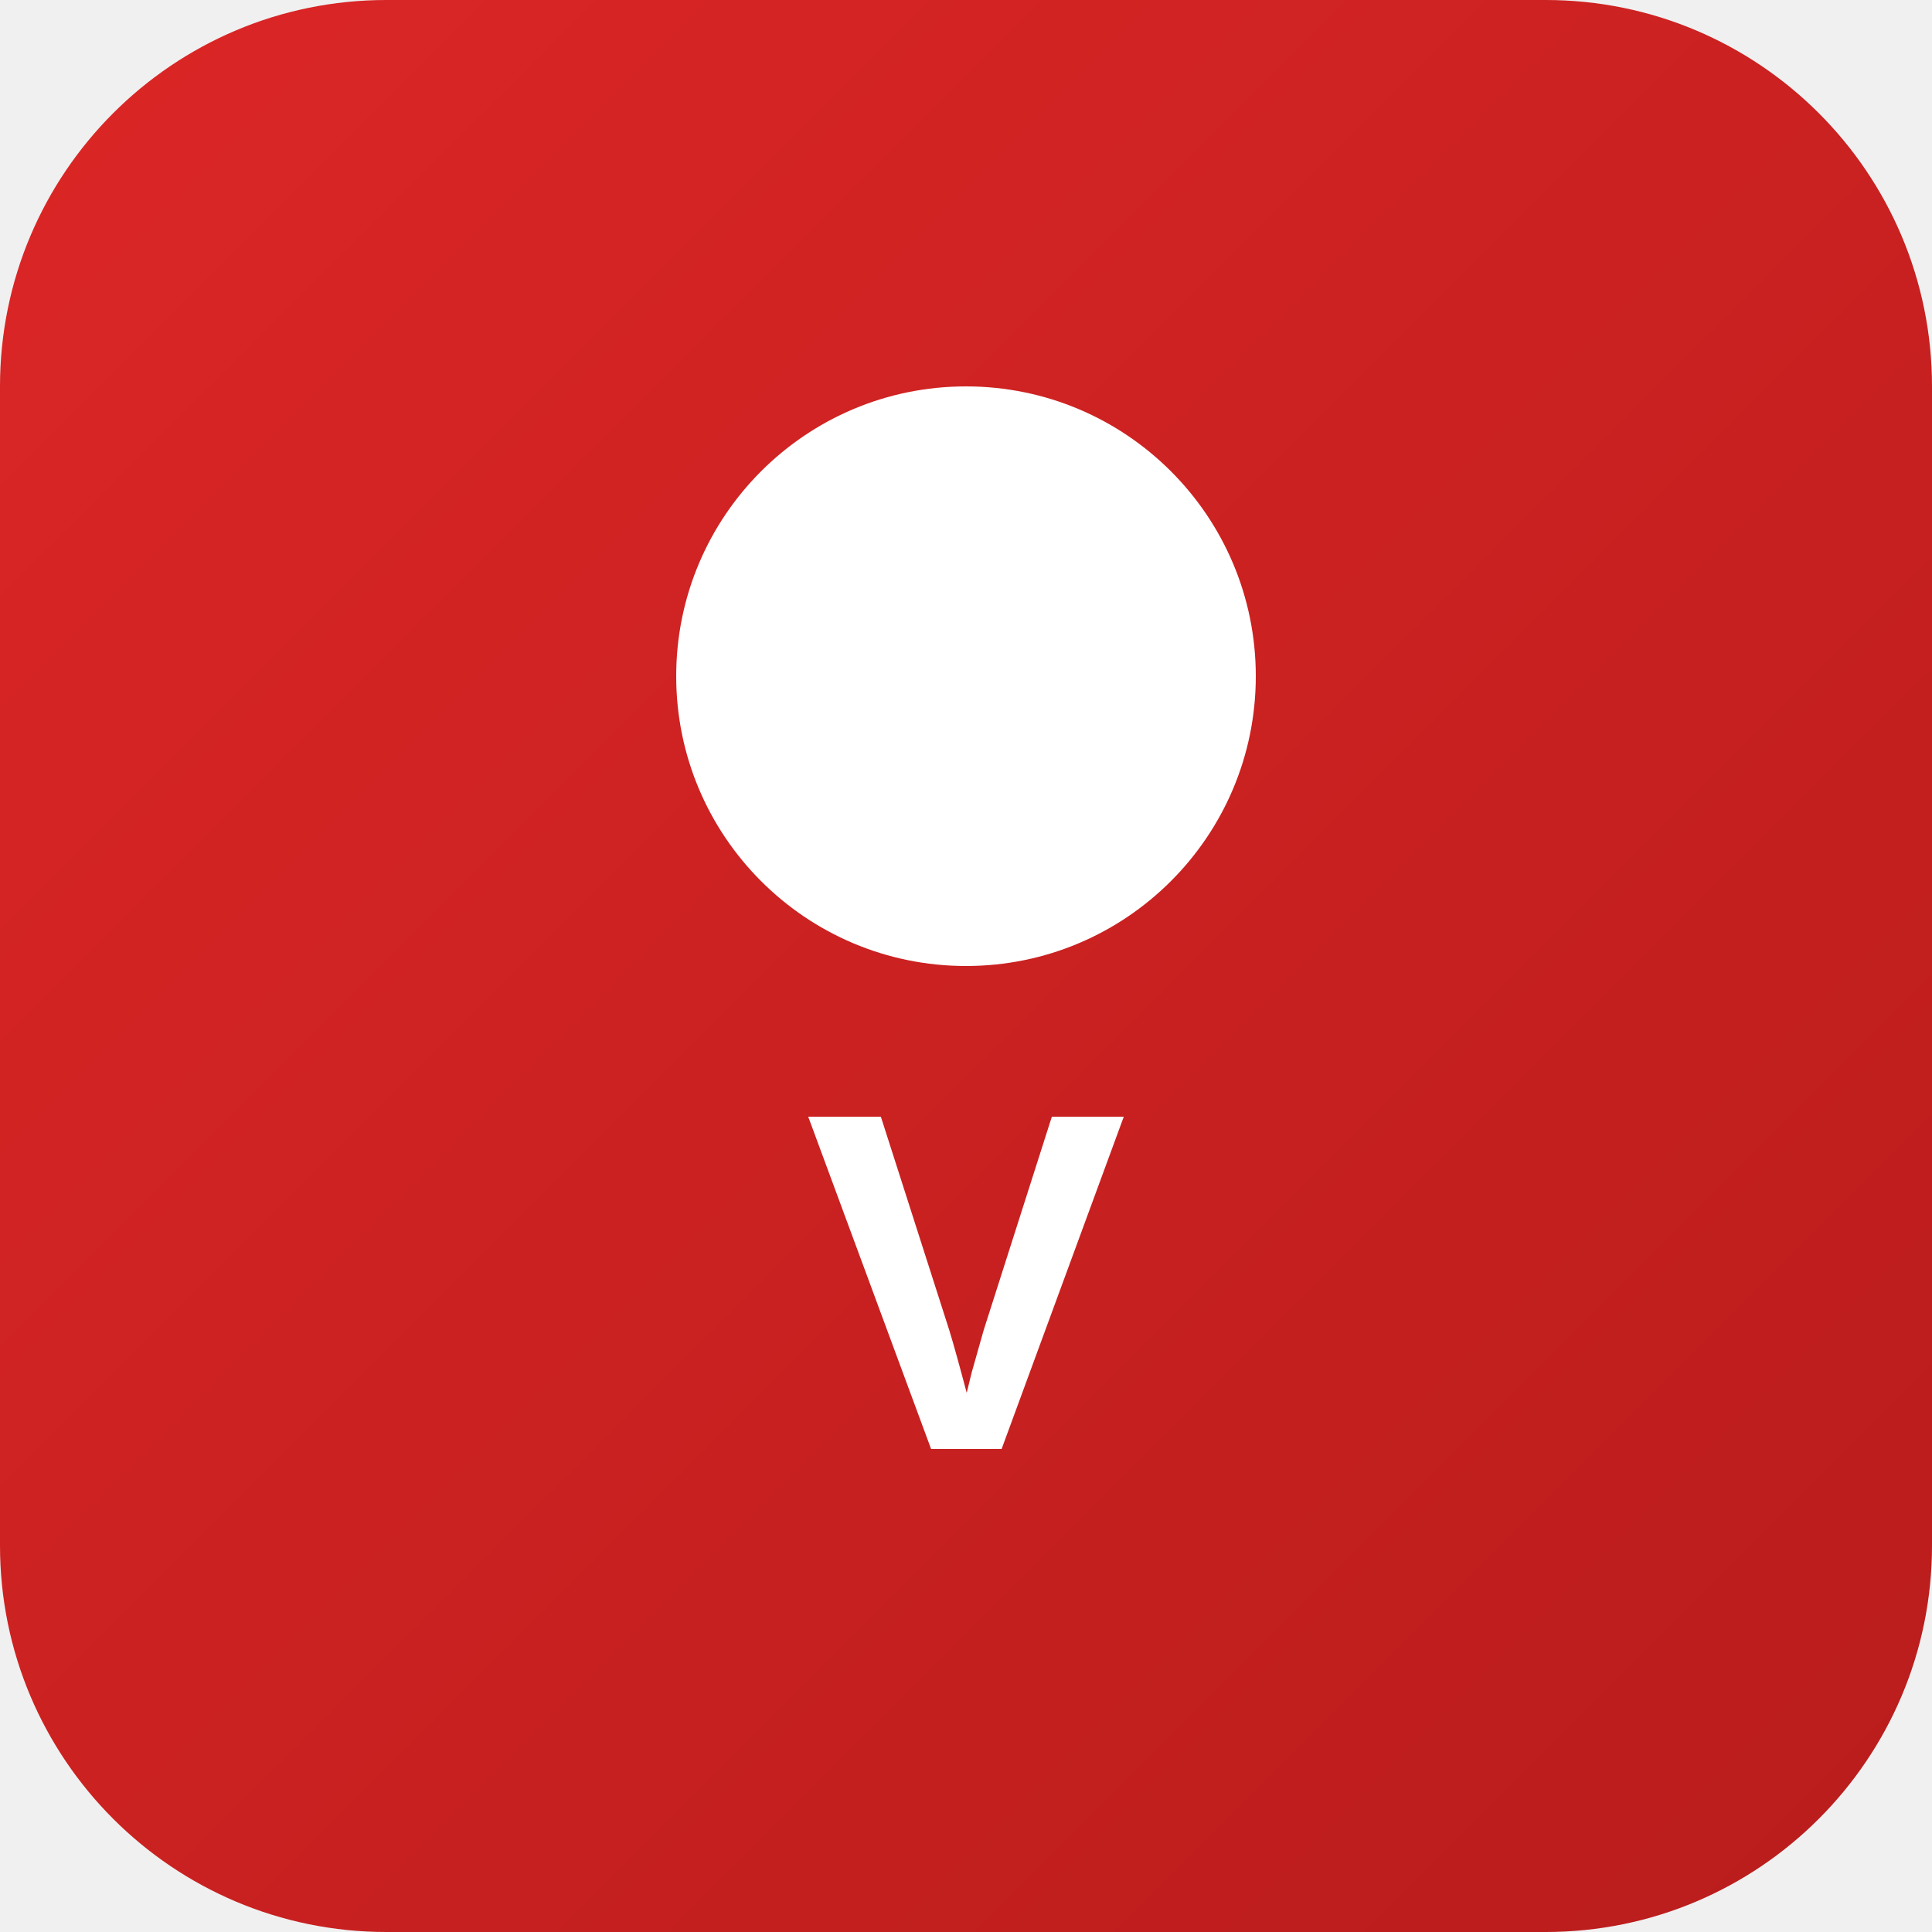
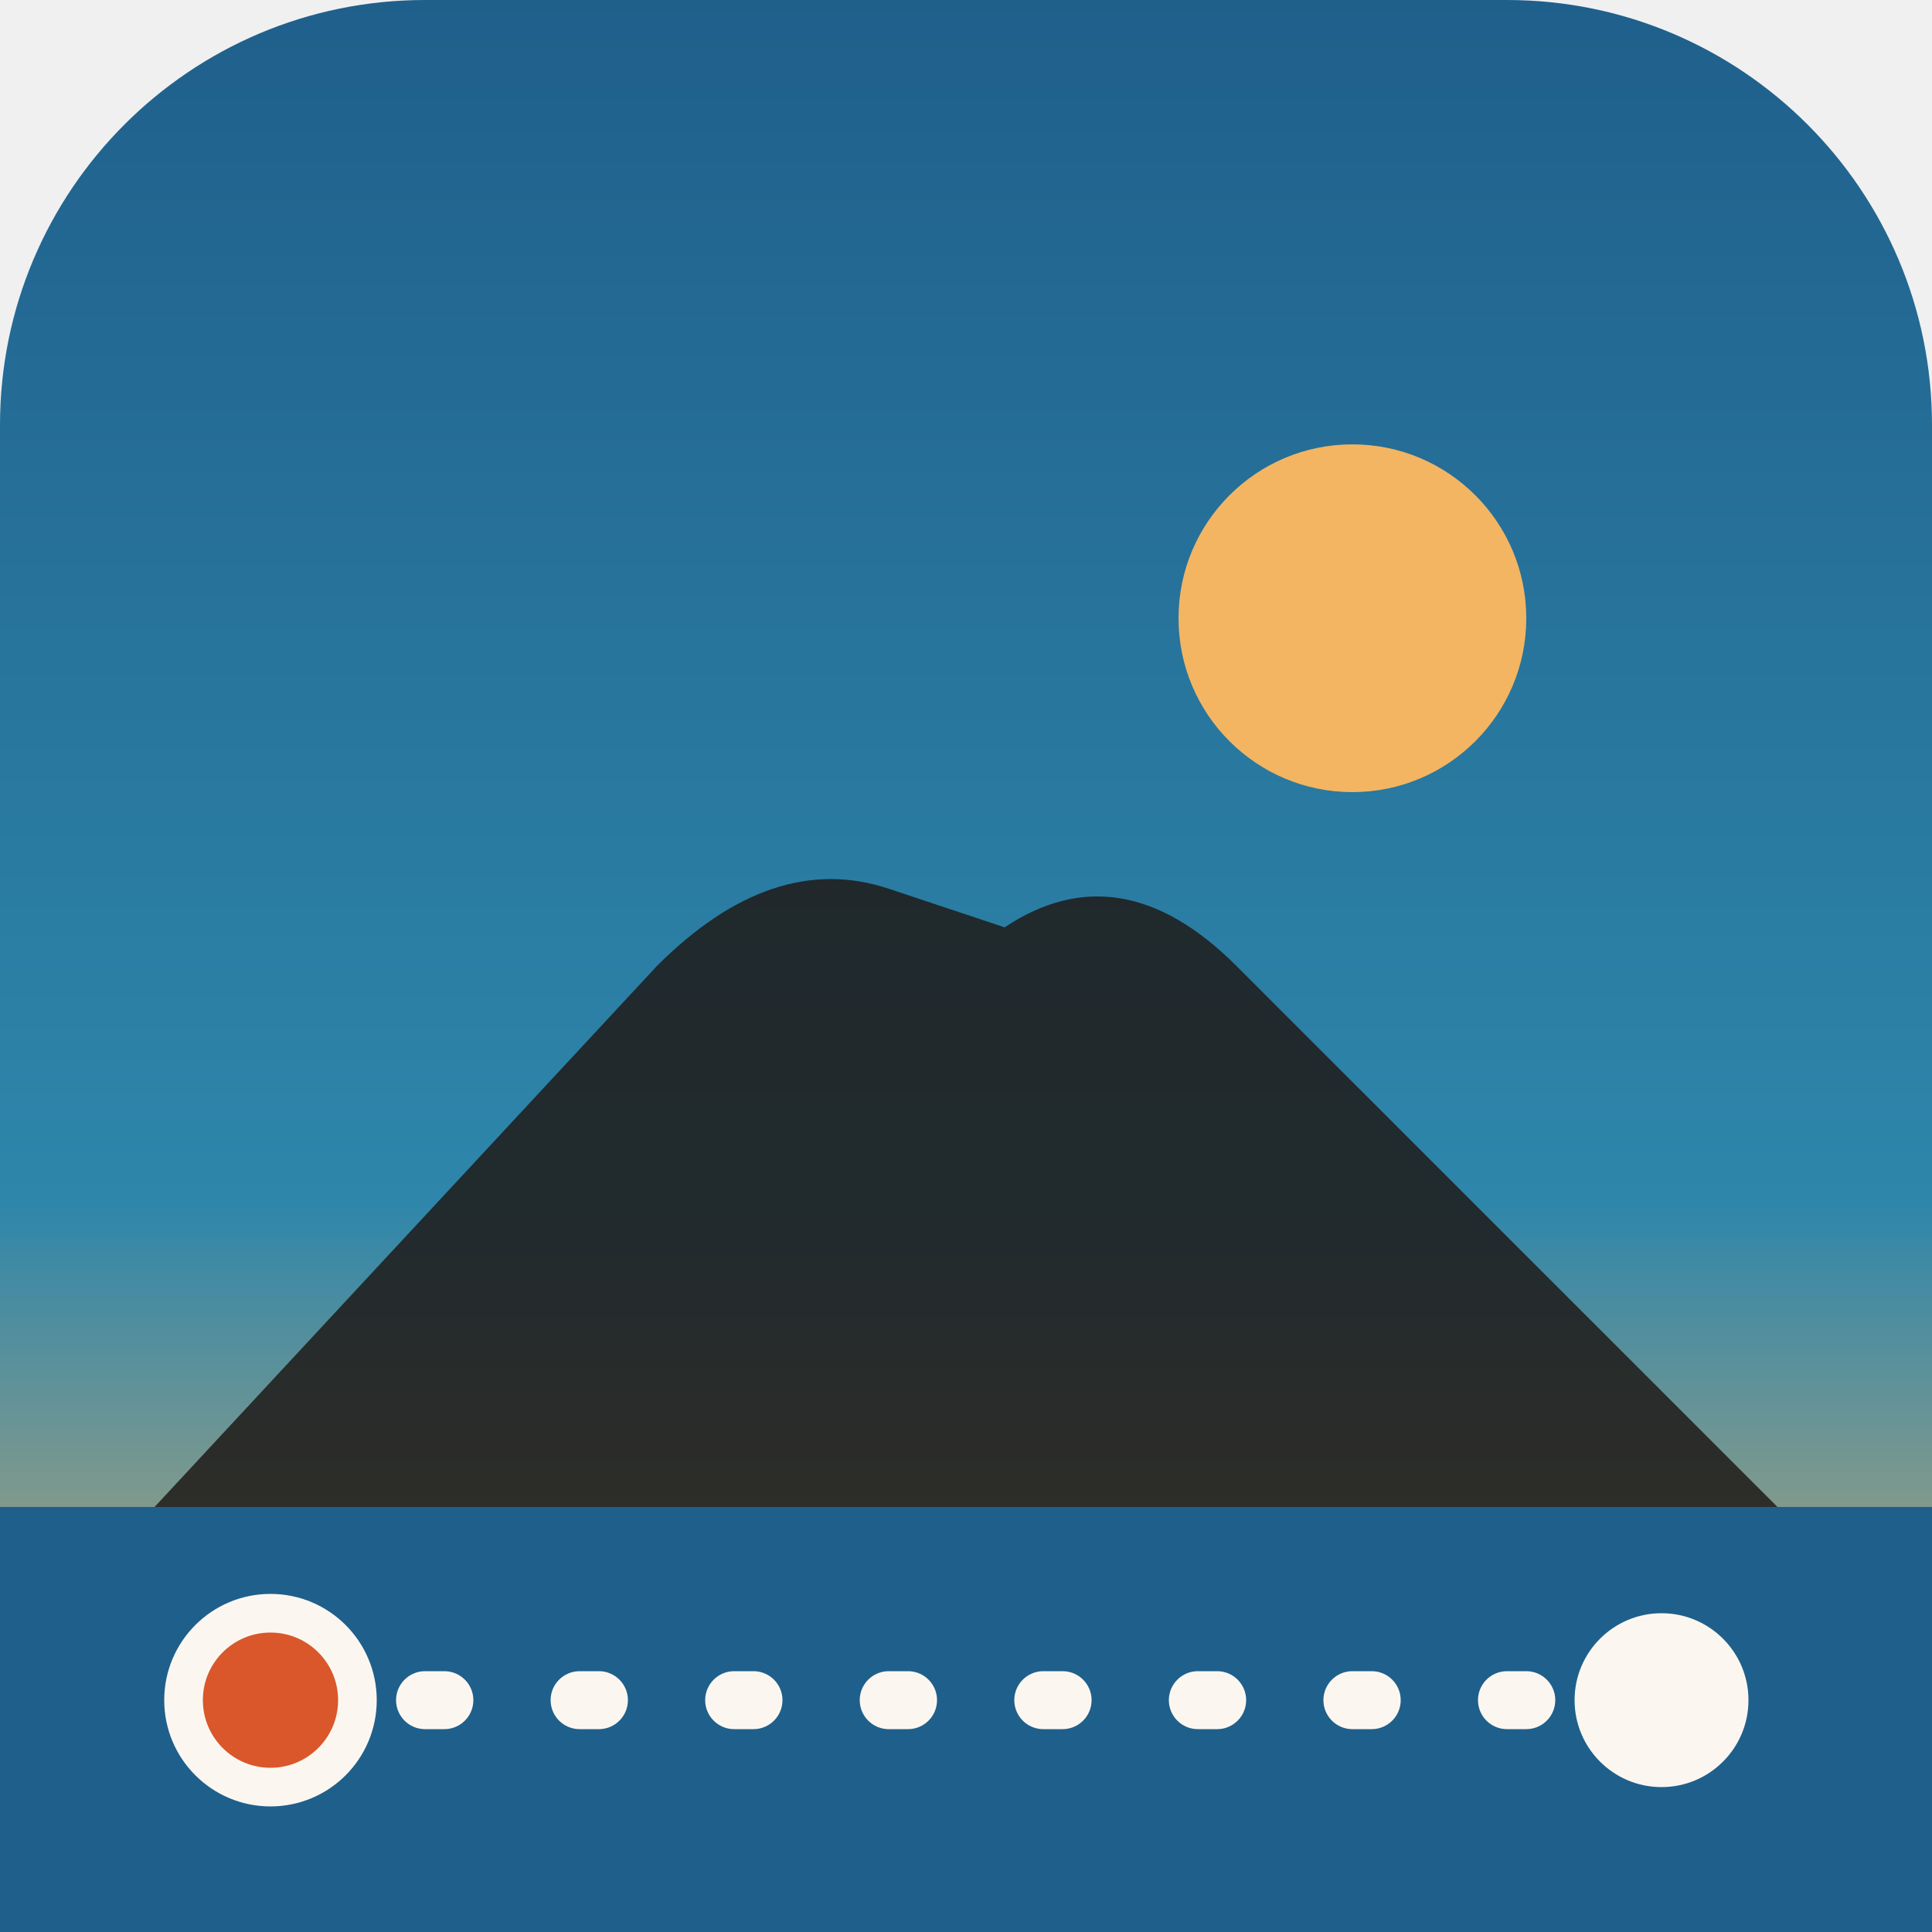
- <svg xmlns="http://www.w3.org/2000/svg" width="512" height="512" viewBox="0 0 512 512">
+ <svg xmlns="http://www.w3.org/2000/svg" width="512" height="512" viewBox="0 0 100 100">
  <defs>
-     <linearGradient id="grad1" x1="0%" y1="0%" x2="100%" y2="100%">
-       <stop offset="0%" style="stop-color:#dc2626;stop-opacity:1" />
-       <stop offset="100%" style="stop-color:#b91c1c;stop-opacity:1" />
+     <linearGradient id="sky" x1="0" y1="0" x2="0" y2="1">
+       <stop offset="0%" stop-color="#1F5F8B" />
+       <stop offset="62%" stop-color="#2E86AB" />
+       <stop offset="100%" stop-color="#F3B562" />
    </linearGradient>
  </defs>
-   <rect width="512" height="512" rx="102.4" fill="url(#grad1)" />
-   <circle cx="256" cy="179.2" r="76.8" fill="white" />
-   <text x="256" y="384" font-family="Arial, sans-serif" font-size="128" font-weight="bold" fill="white" text-anchor="middle">V</text>
+   <rect width="100" height="100" rx="22" fill="url(#sky)" />
+   <circle cx="70" cy="32" r="9" fill="#F3B562" />
+   <path d="M8 78 L34 50 Q40 44 46 46 L52 48 Q58 44 64 50 L92 78 Z" fill="#1F1A17" opacity="0.85" />
+   <rect x="0" y="78" width="100" height="22" fill="#1F5F8B" />
+   <path d="M14 88 H86" stroke="#FBF7F0" stroke-width="3" stroke-dasharray="1 7" stroke-linecap="round" />
+   <circle cx="14" cy="88" r="4.5" fill="#D9572B" stroke="#FBF7F0" stroke-width="2" />
+   <circle cx="86" cy="88" r="4.5" fill="#FBF7F0" />
</svg>
